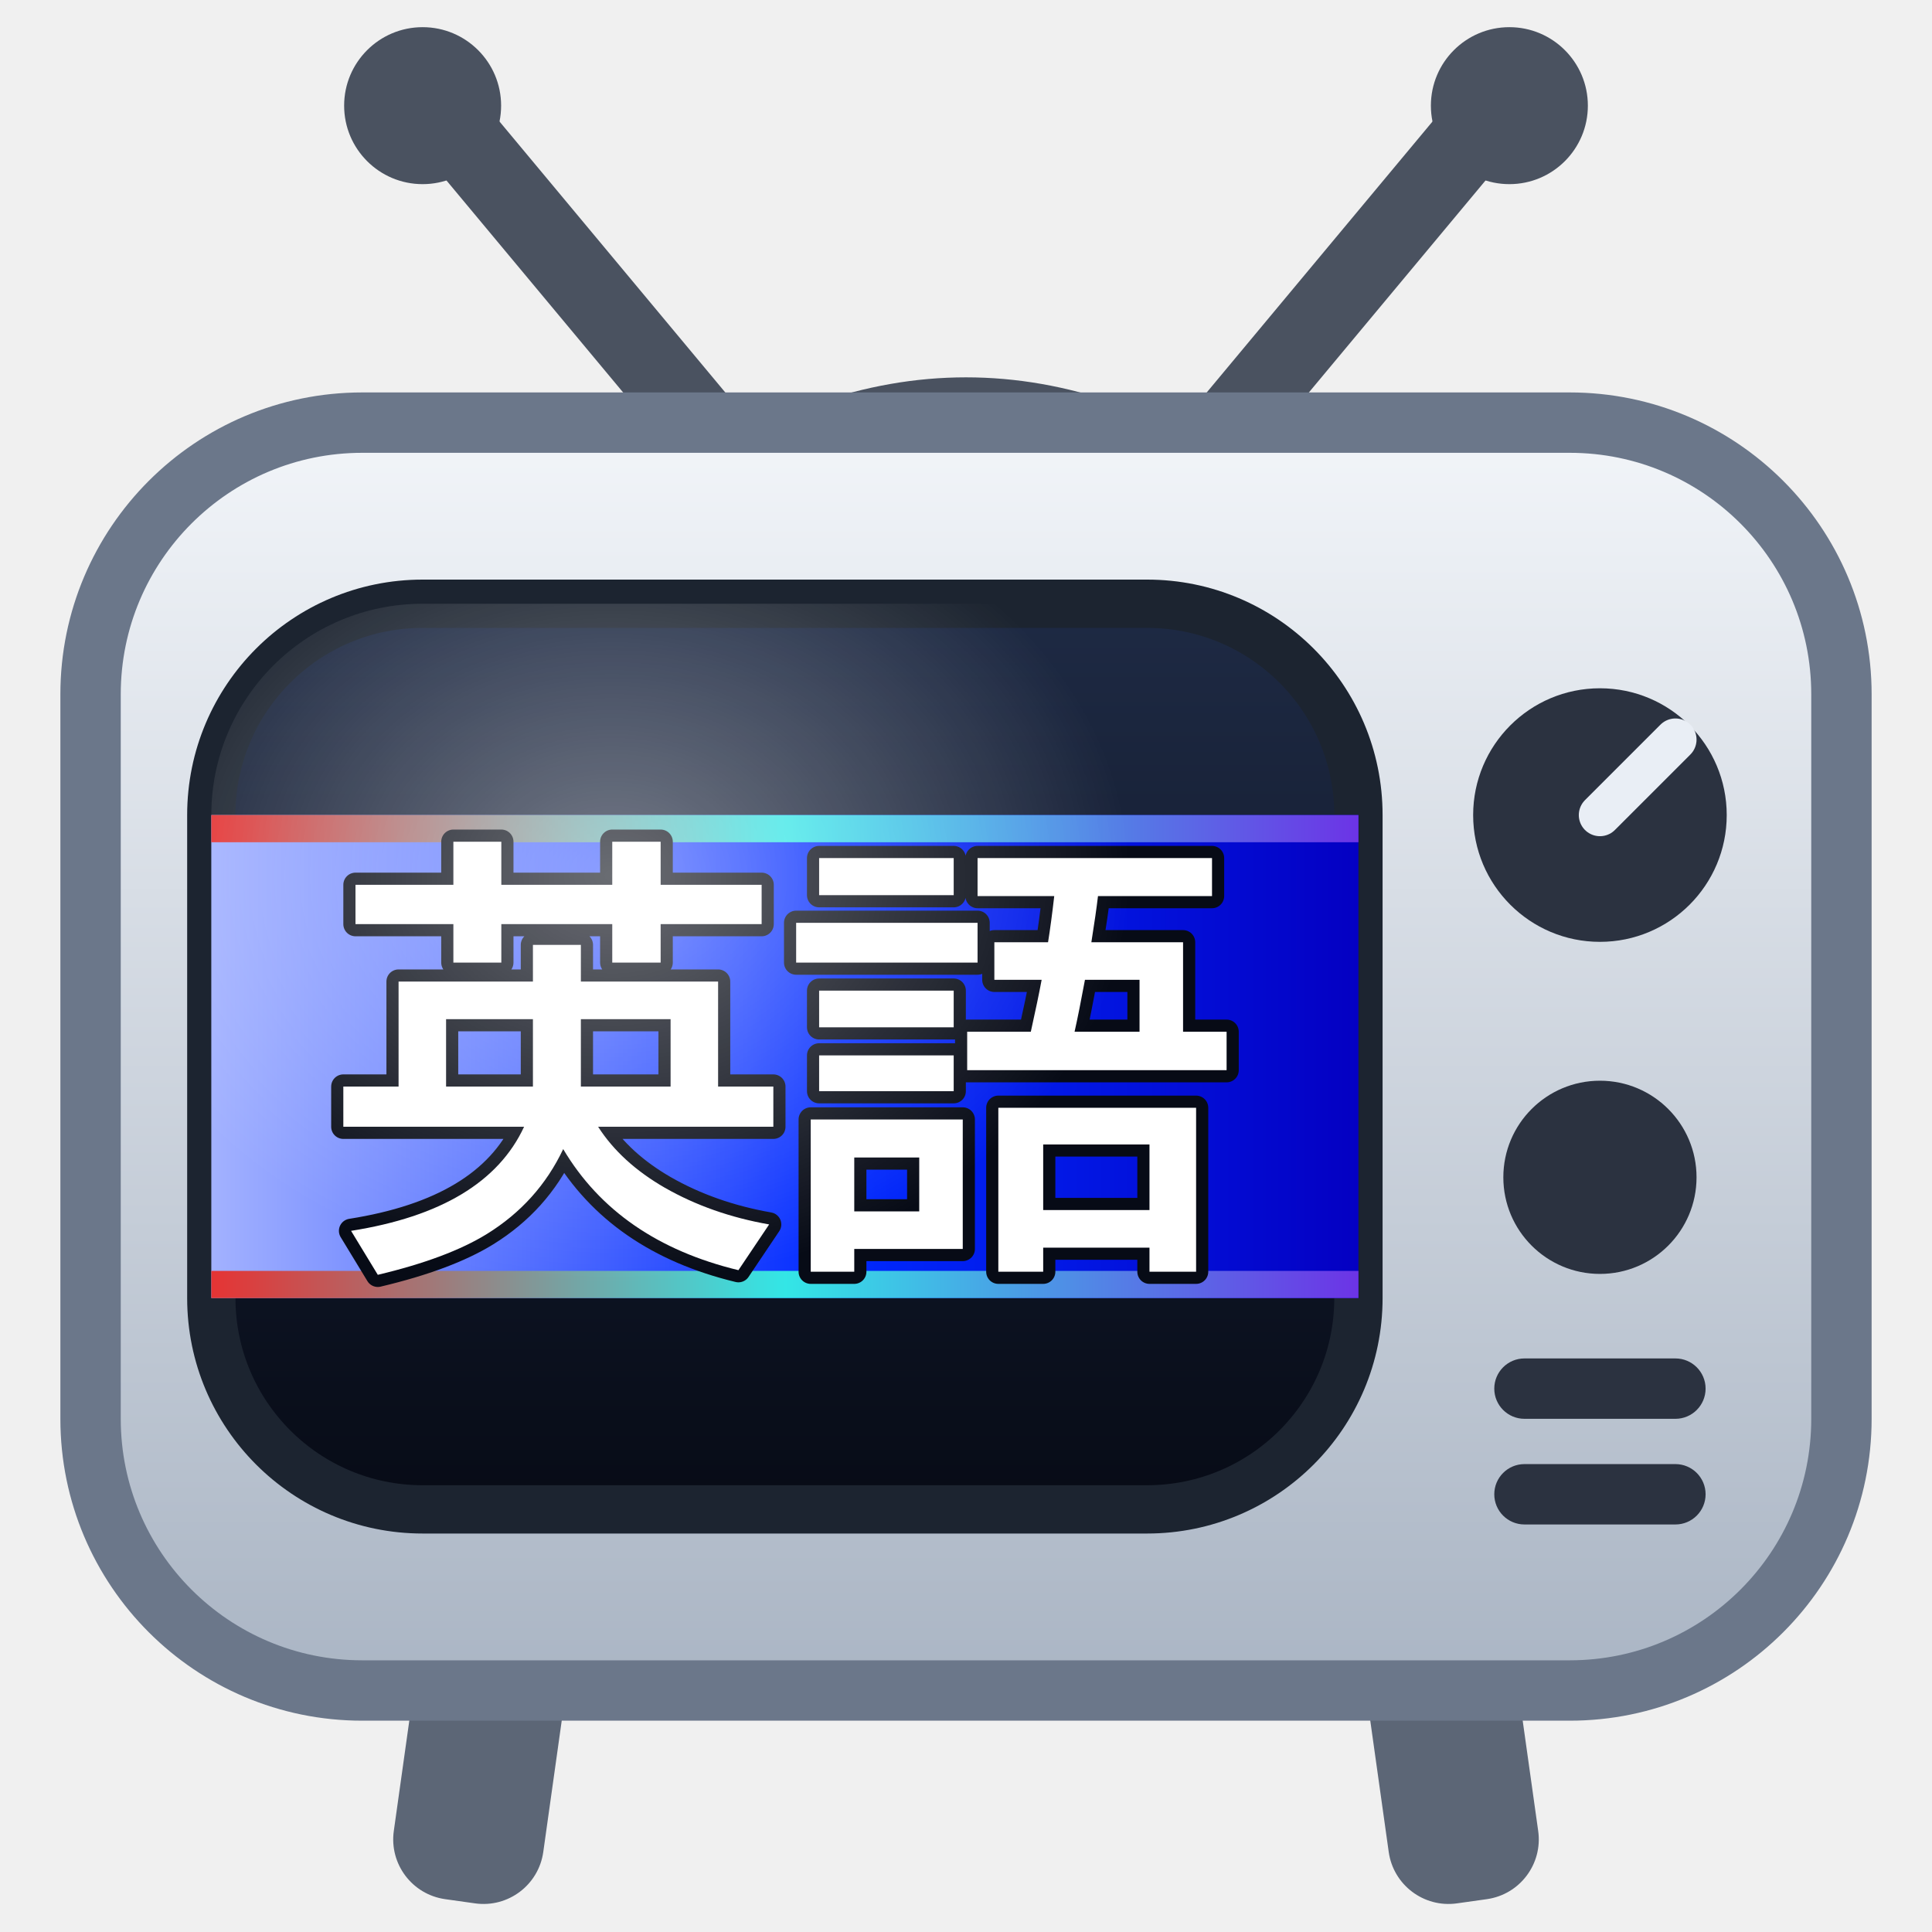
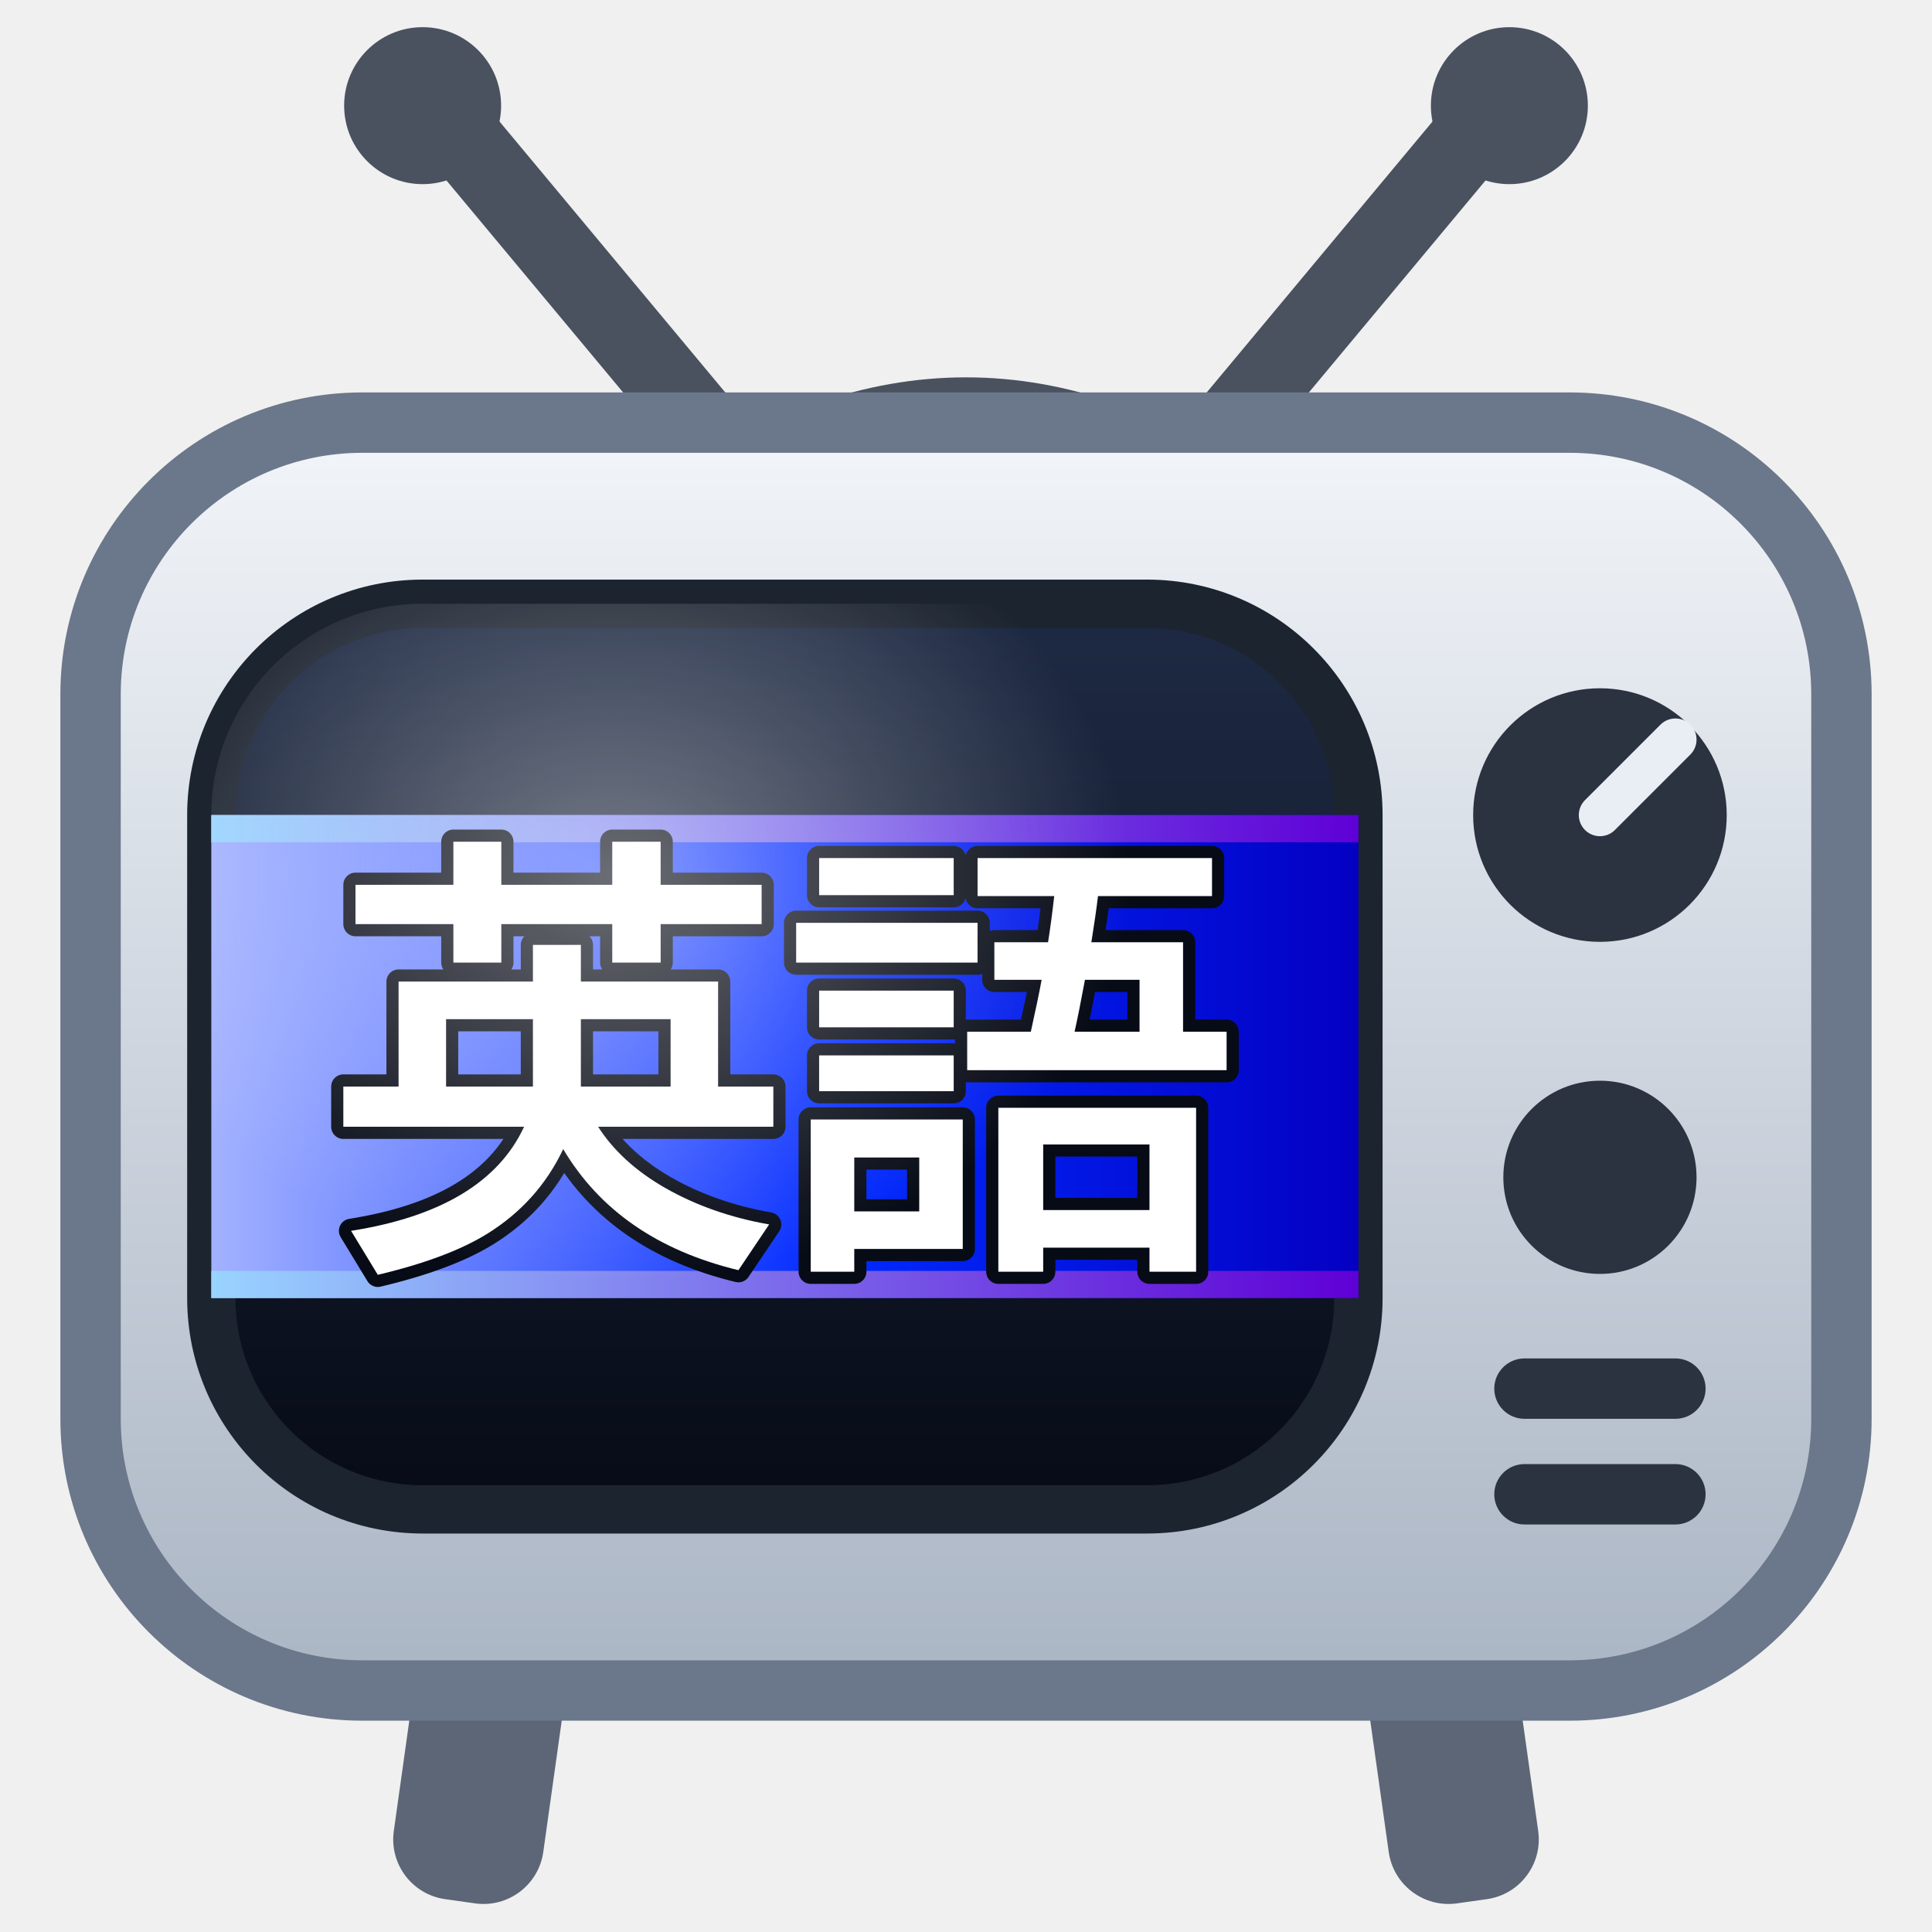
<svg xmlns="http://www.w3.org/2000/svg" viewBox="0 0 64 64">
  <defs>
    <linearGradient id="cab" x1="0" y1="0" x2="0" y2="1">
      <stop offset="0" stop-color="#F2F5F9" />
      <stop offset="1" stop-color="#AAB5C4" />
    </linearGradient>
    <linearGradient id="scr" x1="0" y1="0" x2="0" y2="1">
      <stop offset="0" stop-color="#1E2A44" />
      <stop offset="1" stop-color="#070B16" />
    </linearGradient>
    <linearGradient id="bd" x1="0" y1="0" x2="1" y2="0">
      <stop offset="0" stop-color="#A3B2FF" />
      <stop offset=".55" stop-color="#0029FF" />
      <stop offset="1" stop-color="#0400C2" />
    </linearGradient>
    <clipPath id="sc">
      <rect x="7" y="20" width="38" height="30" rx="7" />
    </clipPath>
    <radialGradient id="gl" cx=".35" cy=".3" r=".9">
      <stop offset="0" stop-color="#fff" stop-opacity=".4" />
      <stop offset=".5" stop-color="#fff" stop-opacity="0" />
    </radialGradient>
    <linearGradient id="rbl" x1="0" y1="0" x2="1" y2="0">
-       <stop offset="0" stop-color="#E63333" />
-       <stop offset=".5" stop-color="#33E6E6" />
-       <stop offset="1" stop-color="#6C33E6" />
+       <stop offset="0" stop-color="#99D4FF" />
+       <stop offset="1" stop-color="#5E00D6" />
    </linearGradient>
  </defs>
  <path d="M24 15 L14 3 M40 15 L50 3" stroke="#4A5260" stroke-width="2.6" stroke-linecap="round" />
  <circle cx="14" cy="3.5" r="2.6" fill="#4A5260" />
  <circle cx="50" cy="3.5" r="2.6" fill="#4A5260" />
  <path d="M22 16 Q32 9 42 16 Z" fill="#4A5260" />
  <rect x="14" y="54" width="5" height="9" rx="2" fill="#5C6676" transform="rotate(8 16 54)" />
  <rect x="45" y="54" width="5" height="9" rx="2" fill="#5C6676" transform="rotate(-8 48 54)" />
  <rect x="3" y="14" width="58" height="42" rx="9" fill="url(#cab)" stroke="#6B778A" stroke-width="2" />
  <rect x="7" y="20" width="38" height="30" rx="7" fill="url(#scr)" stroke="#1C2430" stroke-width="1.6" />
  <rect x="7" y="27" width="38" height="16" fill="url(#bd)" clip-path="url(#sc)" />
  <rect x="7" y="27" width="38" height="0.9" fill="url(#rbl)" clip-path="url(#sc)" />
  <rect x="7" y="42.1" width="38" height="0.9" fill="url(#rbl)" clip-path="url(#sc)" />
  <path d="M1204 461Q1308 299 1506 185Q1716 65 1978 19L1839 -188Q1293 -56 1046 360Q932 119 701 -24Q523 -134 207 -209L86 -10Q695 86 869 461H51V643H301V1118H909V1284H1126V1118H1747V643H1997V461ZM909 948H516V643H909ZM1126 948V643H1532V948ZM549 1556V1751H766V1556H1268V1751H1487V1556H1944V1378H1487V1204H1268V1378H766V1204H549V1378H106V1556Z" fill="#fff" stroke="#070B16" stroke-width="110" paint-order="stroke" stroke-linejoin="round" transform="translate(11.00 40.70) scale(0.00732 -0.00732)" />
  <path d="M805 494V-92H314V-195H117V494ZM314 322V78H608V322ZM1417 1505Q1408 1428 1387 1296H1802V891H1999V717H825V891H1113Q1145 1035 1162 1126H948V1296H1191Q1205 1383 1219 1505H872V1677H1933V1505ZM1605 1126H1358Q1331 980 1311 891H1605ZM1861 547V-195H1650V-86H1169V-195H966V547ZM1169 381V84H1650V381ZM155 1677H764V1509H155ZM51 1384H872V1204H51ZM155 1077H764V911H155ZM155 784H764V622H155Z" fill="#fff" stroke="#070B16" stroke-width="110" paint-order="stroke" stroke-linejoin="round" transform="translate(26.00 40.70) scale(0.00732 -0.00732)" />
  <rect x="7" y="20" width="38" height="30" rx="7" fill="url(#gl)" />
  <circle cx="53" cy="27" r="4.2" fill="#2B3240" />
  <path d="M53 27 L55.5 24.5" stroke="#E9EEF5" stroke-width="1.4" stroke-linecap="round" />
  <circle cx="53" cy="39" r="3.2" fill="#2B3240" />
  <rect x="49.5" y="45" width="7" height="2" rx="1" fill="#2B3240" />
  <rect x="49.5" y="48.5" width="7" height="2" rx="1" fill="#2B3240" />
</svg>
